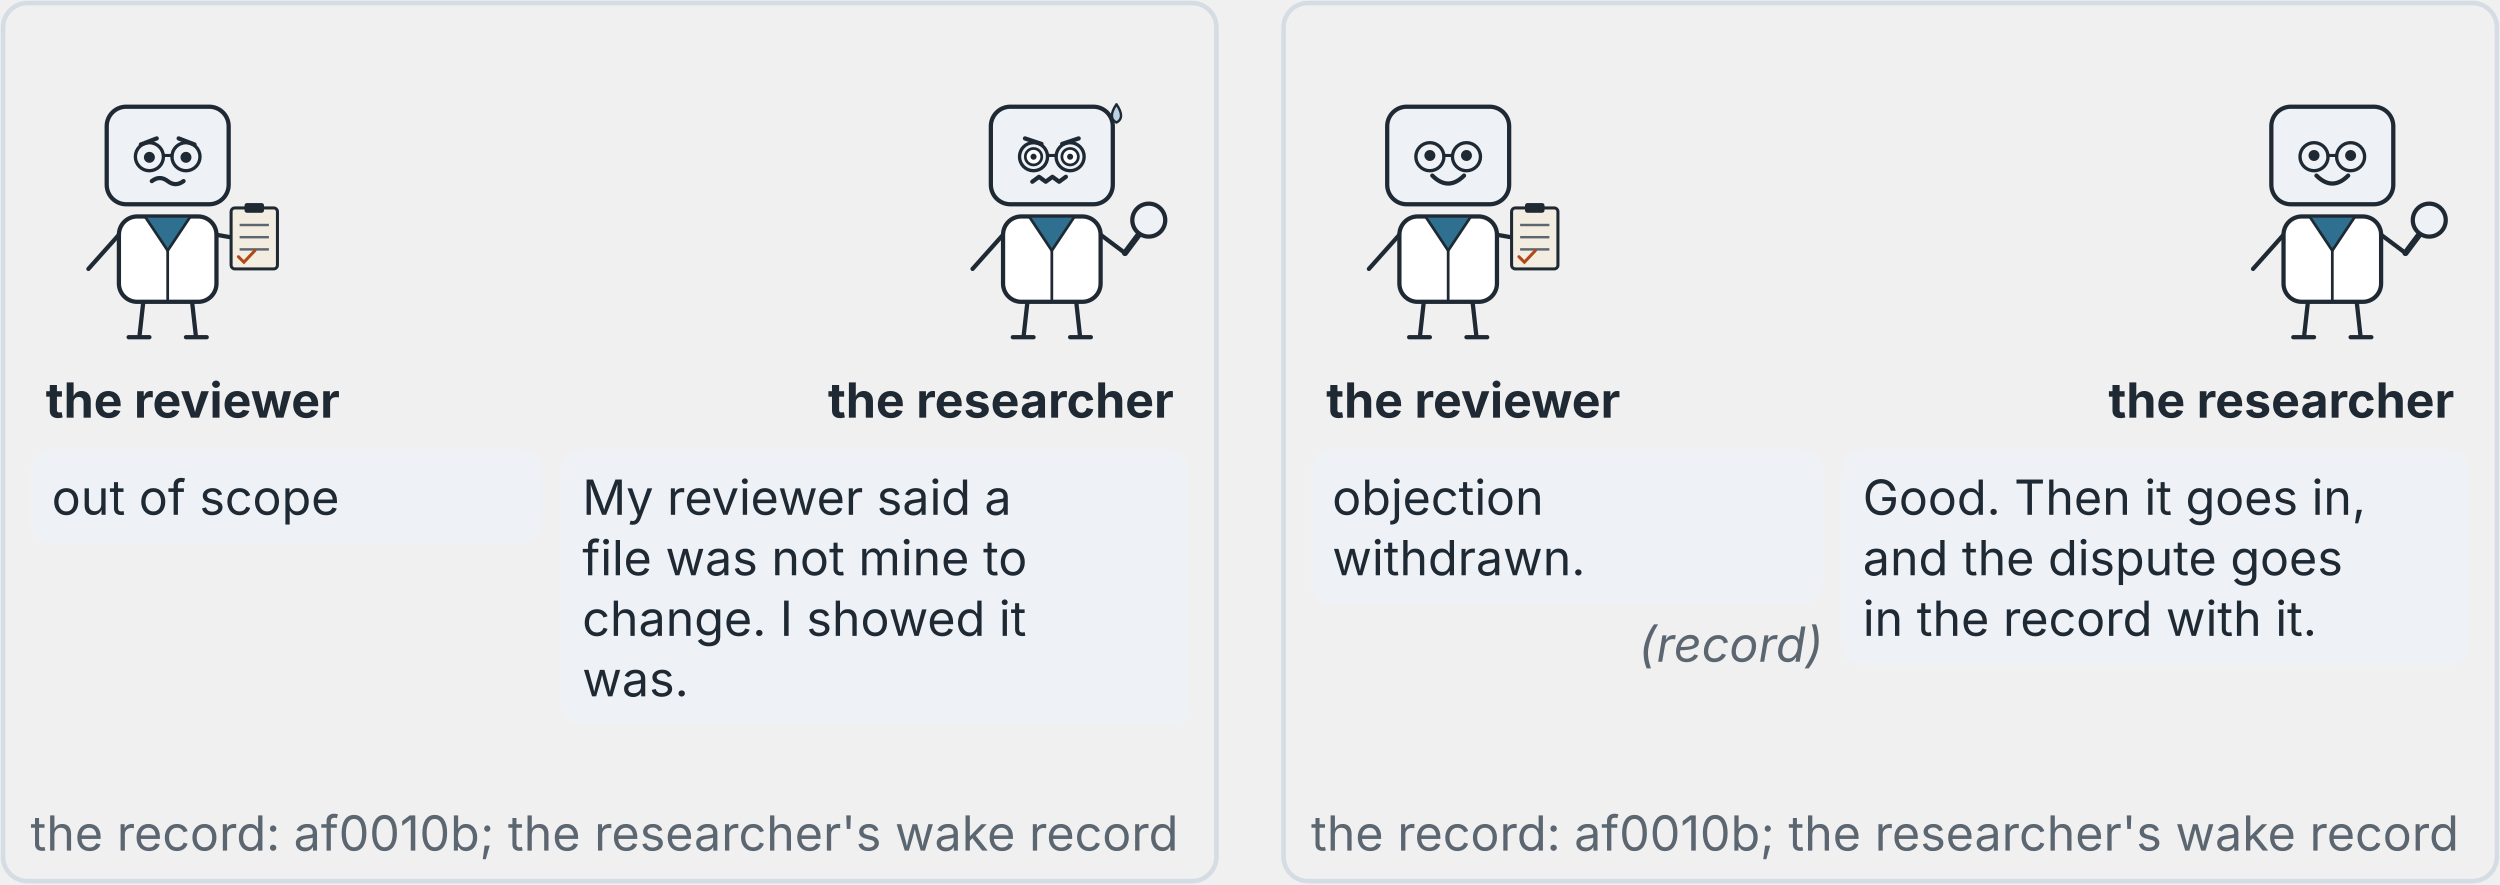
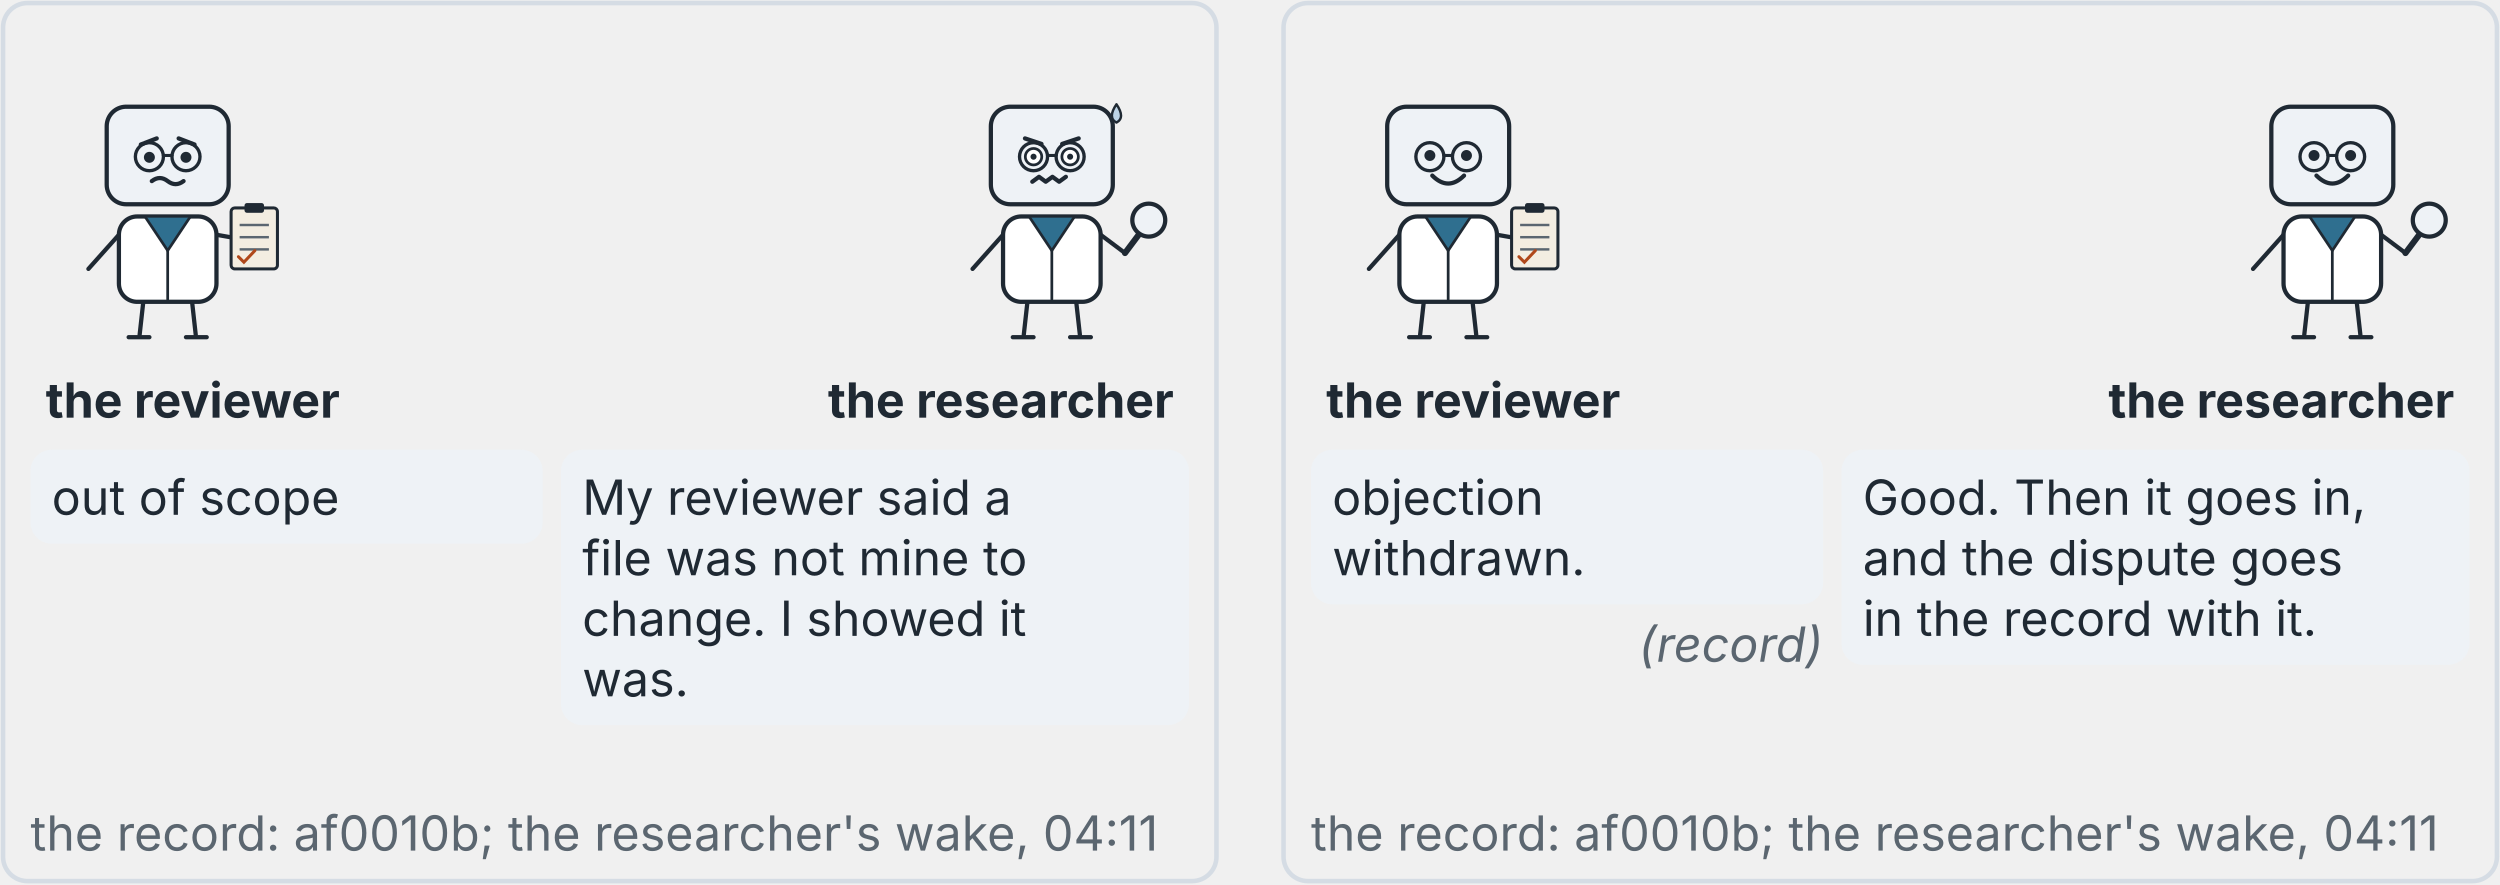
<svg xmlns="http://www.w3.org/2000/svg" width="164mm" height="58mm" viewBox="0 0 164 58" role="img" aria-label="A card of panels: the reviewer with a clipboard and the researcher; first the objection, then the objection withdrawn. Dramatised: the words are the writer's, the drawings the designer's.">
  <rect x="0.20" y=".2" width="79.60" height="57.60" rx="1.6" fill="none" stroke="#d5dce4" stroke-width=".3" />
  <svg x="3.00" y="3.00" width="16.00" height="20.00" viewBox="0 0 40 50">
    <line x1="12.00" y1="31.00" x2="7.00" y2="36.60" stroke="#1f2933" stroke-width="0.7" stroke-linecap="round" />
    <line x1="28.00" y1="31.00" x2="31.40" y2="31.60" stroke="#1f2933" stroke-width="0.7" stroke-linecap="round" />
    <line x1="16.00" y1="42.00" x2="15.40" y2="47.40" stroke="#1f2933" stroke-width="0.7" stroke-linecap="round" />
    <line x1="24.00" y1="42.00" x2="24.60" y2="47.40" stroke="#1f2933" stroke-width="0.7" stroke-linecap="round" />
    <line x1="13.60" y1="47.80" x2="17.00" y2="47.80" stroke="#1f2933" stroke-width="0.7" stroke-linecap="round" />
    <line x1="23.00" y1="47.80" x2="26.40" y2="47.80" stroke="#1f2933" stroke-width="0.7" stroke-linecap="round" />
    <rect x="12" y="28" width="16" height="14" rx="3" fill="#ffffff" stroke="#1f2933" stroke-width="0.7" />
    <path d="M16.4 28.2 L20 33.6 L23.6 28.2" fill="#2f6f8f" stroke="#1f2933" stroke-width="0.45" stroke-linecap="round" stroke-linejoin="round" />
    <line x1="20.00" y1="33.60" x2="20.00" y2="41.60" stroke="#1f2933" stroke-width="0.45" stroke-linecap="round" />
    <rect x="10" y="10" width="20" height="16" rx="3.2" fill="#eef2f6" stroke="#1f2933" stroke-width="0.7" />
    <circle cx="17" cy="18.3" r=".9" fill="#1f2933" />
    <circle cx="23" cy="18.3" r=".9" fill="#1f2933" />
    <path d="M15.6 16.2 L18.2 15.2" fill="none" stroke="#1f2933" stroke-width="0.7" stroke-linecap="round" stroke-linejoin="round" />
    <path d="M24.4 16.2 L21.8 15.2" fill="none" stroke="#1f2933" stroke-width="0.7" stroke-linecap="round" stroke-linejoin="round" />
    <path d="M17.4 22.2 q1.3 -1 2.6 0 t2.6 0" fill="none" stroke="#1f2933" stroke-width="0.7" stroke-linecap="round" stroke-linejoin="round" />
    <circle cx="17" cy="18.2" r="2.3" fill="none" stroke="#1f2933" stroke-width=".55" />
    <circle cx="23" cy="18.2" r="2.3" fill="none" stroke="#1f2933" stroke-width=".55" />
    <line x1="19.30" y1="18.00" x2="20.70" y2="18.00" stroke="#1f2933" stroke-width="0.5" stroke-linecap="round" />
    <rect x="30.4" y="26.6" width="7.6" height="10" rx=".6" fill="#f3ede1" stroke="#1f2933" stroke-width=".5" />
    <rect x="32.6" y="25.8" width="3.2" height="1.6" rx=".4" fill="#1f2933" />
    <line x1="31.8" y1="29.4" x2="36.6" y2="29.4" stroke="#5b6670" stroke-width=".4" />
    <line x1="31.8" y1="31.4" x2="36.6" y2="31.4" stroke="#5b6670" stroke-width=".4" />
    <line x1="31.8" y1="33.4" x2="36.6" y2="33.4" stroke="#5b6670" stroke-width=".4" />
    <path d="M31.6 34.6 l.9 .9 l1.8 -1.9" fill="none" stroke="#b0481a" stroke-width=".5" stroke-linecap="round" />
  </svg>
  <svg x="61.00" y="3.00" width="16.00" height="20.00" viewBox="0 0 40 50">
    <line x1="12.00" y1="31.00" x2="7.00" y2="36.60" stroke="#1f2933" stroke-width="0.7" stroke-linecap="round" />
    <line x1="28.00" y1="31.00" x2="32.00" y2="34.00" stroke="#1f2933" stroke-width="0.7" stroke-linecap="round" />
    <line x1="16.00" y1="42.00" x2="15.40" y2="47.40" stroke="#1f2933" stroke-width="0.7" stroke-linecap="round" />
    <line x1="24.00" y1="42.00" x2="24.60" y2="47.40" stroke="#1f2933" stroke-width="0.7" stroke-linecap="round" />
    <line x1="13.60" y1="47.80" x2="17.00" y2="47.80" stroke="#1f2933" stroke-width="0.7" stroke-linecap="round" />
    <line x1="23.00" y1="47.80" x2="26.40" y2="47.80" stroke="#1f2933" stroke-width="0.7" stroke-linecap="round" />
    <rect x="12" y="28" width="16" height="14" rx="3" fill="#ffffff" stroke="#1f2933" stroke-width="0.7" />
    <path d="M16.4 28.2 L20 33.6 L23.6 28.2" fill="#2f6f8f" stroke="#1f2933" stroke-width="0.45" stroke-linecap="round" stroke-linejoin="round" />
    <line x1="20.00" y1="33.60" x2="20.00" y2="41.60" stroke="#1f2933" stroke-width="0.45" stroke-linecap="round" />
    <rect x="10" y="10" width="20" height="16" rx="3.2" fill="#eef2f6" stroke="#1f2933" stroke-width="0.7" />
    <circle cx="17" cy="18.2" r="1.35" fill="#ffffff" stroke="#1f2933" stroke-width=".45" />
    <circle cx="17" cy="18.2" r=".5" fill="#1f2933" />
    <circle cx="23" cy="18.2" r="1.35" fill="#ffffff" stroke="#1f2933" stroke-width=".45" />
    <circle cx="23" cy="18.2" r=".5" fill="#1f2933" />
    <path d="M15.6 15.2 L18.3 16.1" fill="none" stroke="#1f2933" stroke-width="0.7" stroke-linecap="round" stroke-linejoin="round" />
    <path d="M24.4 15.2 L21.7 16.1" fill="none" stroke="#1f2933" stroke-width="0.7" stroke-linecap="round" stroke-linejoin="round" />
    <path d="M16.8 22.3 l1.1 -.8 l1.1 .8 l1.1 -.8 l1.1 .8 l1.1 -.8" fill="none" stroke="#1f2933" stroke-width="0.7" stroke-linecap="round" stroke-linejoin="round" />
    <circle cx="17" cy="18.2" r="2.3" fill="none" stroke="#1f2933" stroke-width=".55" />
    <circle cx="23" cy="18.2" r="2.3" fill="none" stroke="#1f2933" stroke-width=".55" />
    <line x1="19.30" y1="18.00" x2="20.70" y2="18.00" stroke="#1f2933" stroke-width="0.5" stroke-linecap="round" />
    <line x1="32.00" y1="34.00" x2="34.40" y2="30.80" stroke="#1f2933" stroke-width="1" stroke-linecap="round" />
    <circle cx="35.9" cy="28.6" r="2.7" fill="#eef2f6" stroke="#1f2933" stroke-width=".7" />
    <path d="M30.6 9.6 q-1.5 2.2 0 3 q1.5 -.8 0 -3" fill="#bcd3e6" stroke="#1f2933" stroke-width="0.4" stroke-linecap="round" stroke-linejoin="round" />
  </svg>
  <text x="3.00" y="27.40" font-family="Inter, Helvetica, Arial, sans-serif" font-size="3.175" font-weight="700" fill="#1f2933">the reviewer</text>
  <text x="77.00" y="27.40" font-family="Inter, Helvetica, Arial, sans-serif" font-size="3.175" font-weight="700" fill="#1f2933" text-anchor="end">the researcher</text>
  <rect x="2.00" y="29.50" width="33.60" height="6.17" rx="1.4" fill="#eef2f6" />
  <text x="3.40" y="33.77" font-family="Inter, Helvetica, Arial, sans-serif" font-size="3.175" fill="#1f2933">out of scope</text>
  <rect x="36.80" y="29.50" width="41.20" height="18.07" rx="1.4" fill="#eef2f6" />
  <text x="38.20" y="33.77" font-family="Inter, Helvetica, Arial, sans-serif" font-size="3.175" fill="#1f2933">My reviewer said a</text>
  <text x="38.20" y="37.74" font-family="Inter, Helvetica, Arial, sans-serif" font-size="3.175" fill="#1f2933">file was not mine to</text>
  <text x="38.20" y="41.71" font-family="Inter, Helvetica, Arial, sans-serif" font-size="3.175" fill="#1f2933">change. I showed it</text>
  <text x="38.20" y="45.68" font-family="Inter, Helvetica, Arial, sans-serif" font-size="3.175" fill="#1f2933">was.</text>
-   <text x="2.00" y="55.80" font-family="Inter, Helvetica, Arial, sans-serif" font-size="3.175" fill="#5b6670">the record: af0010b; the researcher's wake record</text>
+   <text x="2.00" y="55.80" font-family="Inter, Helvetica, Arial, sans-serif" font-size="3.175" fill="#5b6670">the record: af0010b; the researcher's wake, 04:11</text>
  <rect x="84.20" y=".2" width="79.60" height="57.60" rx="1.6" fill="none" stroke="#d5dce4" stroke-width=".3" />
  <svg x="87.00" y="3.00" width="16.00" height="20.00" viewBox="0 0 40 50">
    <line x1="12.00" y1="31.00" x2="7.00" y2="36.60" stroke="#1f2933" stroke-width="0.7" stroke-linecap="round" />
    <line x1="28.00" y1="31.00" x2="31.40" y2="31.60" stroke="#1f2933" stroke-width="0.7" stroke-linecap="round" />
    <line x1="16.00" y1="42.00" x2="15.40" y2="47.40" stroke="#1f2933" stroke-width="0.7" stroke-linecap="round" />
    <line x1="24.00" y1="42.00" x2="24.60" y2="47.40" stroke="#1f2933" stroke-width="0.7" stroke-linecap="round" />
    <line x1="13.60" y1="47.80" x2="17.00" y2="47.80" stroke="#1f2933" stroke-width="0.7" stroke-linecap="round" />
    <line x1="23.00" y1="47.80" x2="26.40" y2="47.80" stroke="#1f2933" stroke-width="0.7" stroke-linecap="round" />
    <rect x="12" y="28" width="16" height="14" rx="3" fill="#ffffff" stroke="#1f2933" stroke-width="0.7" />
    <path d="M16.4 28.2 L20 33.6 L23.6 28.2" fill="#2f6f8f" stroke="#1f2933" stroke-width="0.45" stroke-linecap="round" stroke-linejoin="round" />
    <line x1="20.00" y1="33.60" x2="20.00" y2="41.60" stroke="#1f2933" stroke-width="0.45" stroke-linecap="round" />
    <rect x="10" y="10" width="20" height="16" rx="3.2" fill="#eef2f6" stroke="#1f2933" stroke-width="0.7" />
    <circle cx="17" cy="18" r=".9" fill="#1f2933" />
    <circle cx="23" cy="18" r=".9" fill="#1f2933" />
    <path d="M17.4 21.3 Q20 23.9 22.6 21.3" fill="none" stroke="#1f2933" stroke-width="0.7" stroke-linecap="round" stroke-linejoin="round" />
    <circle cx="17" cy="18.2" r="2.3" fill="none" stroke="#1f2933" stroke-width=".55" />
    <circle cx="23" cy="18.2" r="2.3" fill="none" stroke="#1f2933" stroke-width=".55" />
    <line x1="19.30" y1="18.00" x2="20.70" y2="18.00" stroke="#1f2933" stroke-width="0.5" stroke-linecap="round" />
    <rect x="30.4" y="26.6" width="7.6" height="10" rx=".6" fill="#f3ede1" stroke="#1f2933" stroke-width=".5" />
    <rect x="32.6" y="25.8" width="3.2" height="1.6" rx=".4" fill="#1f2933" />
    <line x1="31.8" y1="29.4" x2="36.6" y2="29.4" stroke="#5b6670" stroke-width=".4" />
    <line x1="31.8" y1="31.4" x2="36.6" y2="31.4" stroke="#5b6670" stroke-width=".4" />
    <line x1="31.8" y1="33.4" x2="36.6" y2="33.4" stroke="#5b6670" stroke-width=".4" />
    <path d="M31.6 34.6 l.9 .9 l1.8 -1.9" fill="none" stroke="#b0481a" stroke-width=".5" stroke-linecap="round" />
  </svg>
  <svg x="145.00" y="3.00" width="16.00" height="20.00" viewBox="0 0 40 50">
    <line x1="12.00" y1="31.00" x2="7.00" y2="36.60" stroke="#1f2933" stroke-width="0.7" stroke-linecap="round" />
    <line x1="28.00" y1="31.00" x2="32.00" y2="34.00" stroke="#1f2933" stroke-width="0.7" stroke-linecap="round" />
    <line x1="16.00" y1="42.00" x2="15.40" y2="47.40" stroke="#1f2933" stroke-width="0.7" stroke-linecap="round" />
    <line x1="24.00" y1="42.00" x2="24.60" y2="47.40" stroke="#1f2933" stroke-width="0.7" stroke-linecap="round" />
    <line x1="13.60" y1="47.80" x2="17.00" y2="47.80" stroke="#1f2933" stroke-width="0.7" stroke-linecap="round" />
    <line x1="23.00" y1="47.80" x2="26.40" y2="47.80" stroke="#1f2933" stroke-width="0.7" stroke-linecap="round" />
    <rect x="12" y="28" width="16" height="14" rx="3" fill="#ffffff" stroke="#1f2933" stroke-width="0.7" />
    <path d="M16.4 28.2 L20 33.6 L23.6 28.2" fill="#2f6f8f" stroke="#1f2933" stroke-width="0.45" stroke-linecap="round" stroke-linejoin="round" />
    <line x1="20.00" y1="33.60" x2="20.00" y2="41.60" stroke="#1f2933" stroke-width="0.45" stroke-linecap="round" />
    <rect x="10" y="10" width="20" height="16" rx="3.2" fill="#eef2f6" stroke="#1f2933" stroke-width="0.7" />
    <circle cx="17" cy="18" r=".9" fill="#1f2933" />
    <circle cx="23" cy="18" r=".9" fill="#1f2933" />
    <path d="M17.4 21.3 Q20 23.9 22.6 21.3" fill="none" stroke="#1f2933" stroke-width="0.7" stroke-linecap="round" stroke-linejoin="round" />
    <circle cx="17" cy="18.2" r="2.3" fill="none" stroke="#1f2933" stroke-width=".55" />
    <circle cx="23" cy="18.2" r="2.3" fill="none" stroke="#1f2933" stroke-width=".55" />
    <line x1="19.30" y1="18.00" x2="20.70" y2="18.00" stroke="#1f2933" stroke-width="0.5" stroke-linecap="round" />
    <line x1="32.00" y1="34.00" x2="34.40" y2="30.80" stroke="#1f2933" stroke-width="1" stroke-linecap="round" />
    <circle cx="35.9" cy="28.6" r="2.7" fill="#eef2f6" stroke="#1f2933" stroke-width=".7" />
  </svg>
  <text x="87.00" y="27.40" font-family="Inter, Helvetica, Arial, sans-serif" font-size="3.175" font-weight="700" fill="#1f2933">the reviewer</text>
  <text x="161.00" y="27.40" font-family="Inter, Helvetica, Arial, sans-serif" font-size="3.175" font-weight="700" fill="#1f2933" text-anchor="end">the researcher</text>
  <rect x="86.00" y="29.50" width="33.60" height="10.14" rx="1.4" fill="#eef2f6" />
  <text x="87.40" y="33.77" font-family="Inter, Helvetica, Arial, sans-serif" font-size="3.175" fill="#1f2933">objection</text>
  <text x="87.40" y="37.74" font-family="Inter, Helvetica, Arial, sans-serif" font-size="3.175" fill="#1f2933">withdrawn.</text>
  <text x="119.60" y="43.41" font-family="Inter, Helvetica, Arial, sans-serif" font-size="3.175" font-style="italic" fill="#5b6670" text-anchor="end">(record)</text>
  <rect x="120.80" y="29.50" width="41.20" height="14.11" rx="1.4" fill="#eef2f6" />
  <text x="122.20" y="33.77" font-family="Inter, Helvetica, Arial, sans-serif" font-size="3.175" fill="#1f2933">Good. Then it goes in,</text>
  <text x="122.20" y="37.74" font-family="Inter, Helvetica, Arial, sans-serif" font-size="3.175" fill="#1f2933">and the dispute goes</text>
  <text x="122.20" y="41.71" font-family="Inter, Helvetica, Arial, sans-serif" font-size="3.175" fill="#1f2933">in the record with it.</text>
-   <text x="86.00" y="55.80" font-family="Inter, Helvetica, Arial, sans-serif" font-size="3.175" fill="#5b6670">the record: af0010b; the researcher's wake record</text>
+   <text x="86.00" y="55.80" font-family="Inter, Helvetica, Arial, sans-serif" font-size="3.175" fill="#5b6670">the record: af0010b; the researcher's wake, 04:11</text>
</svg>
